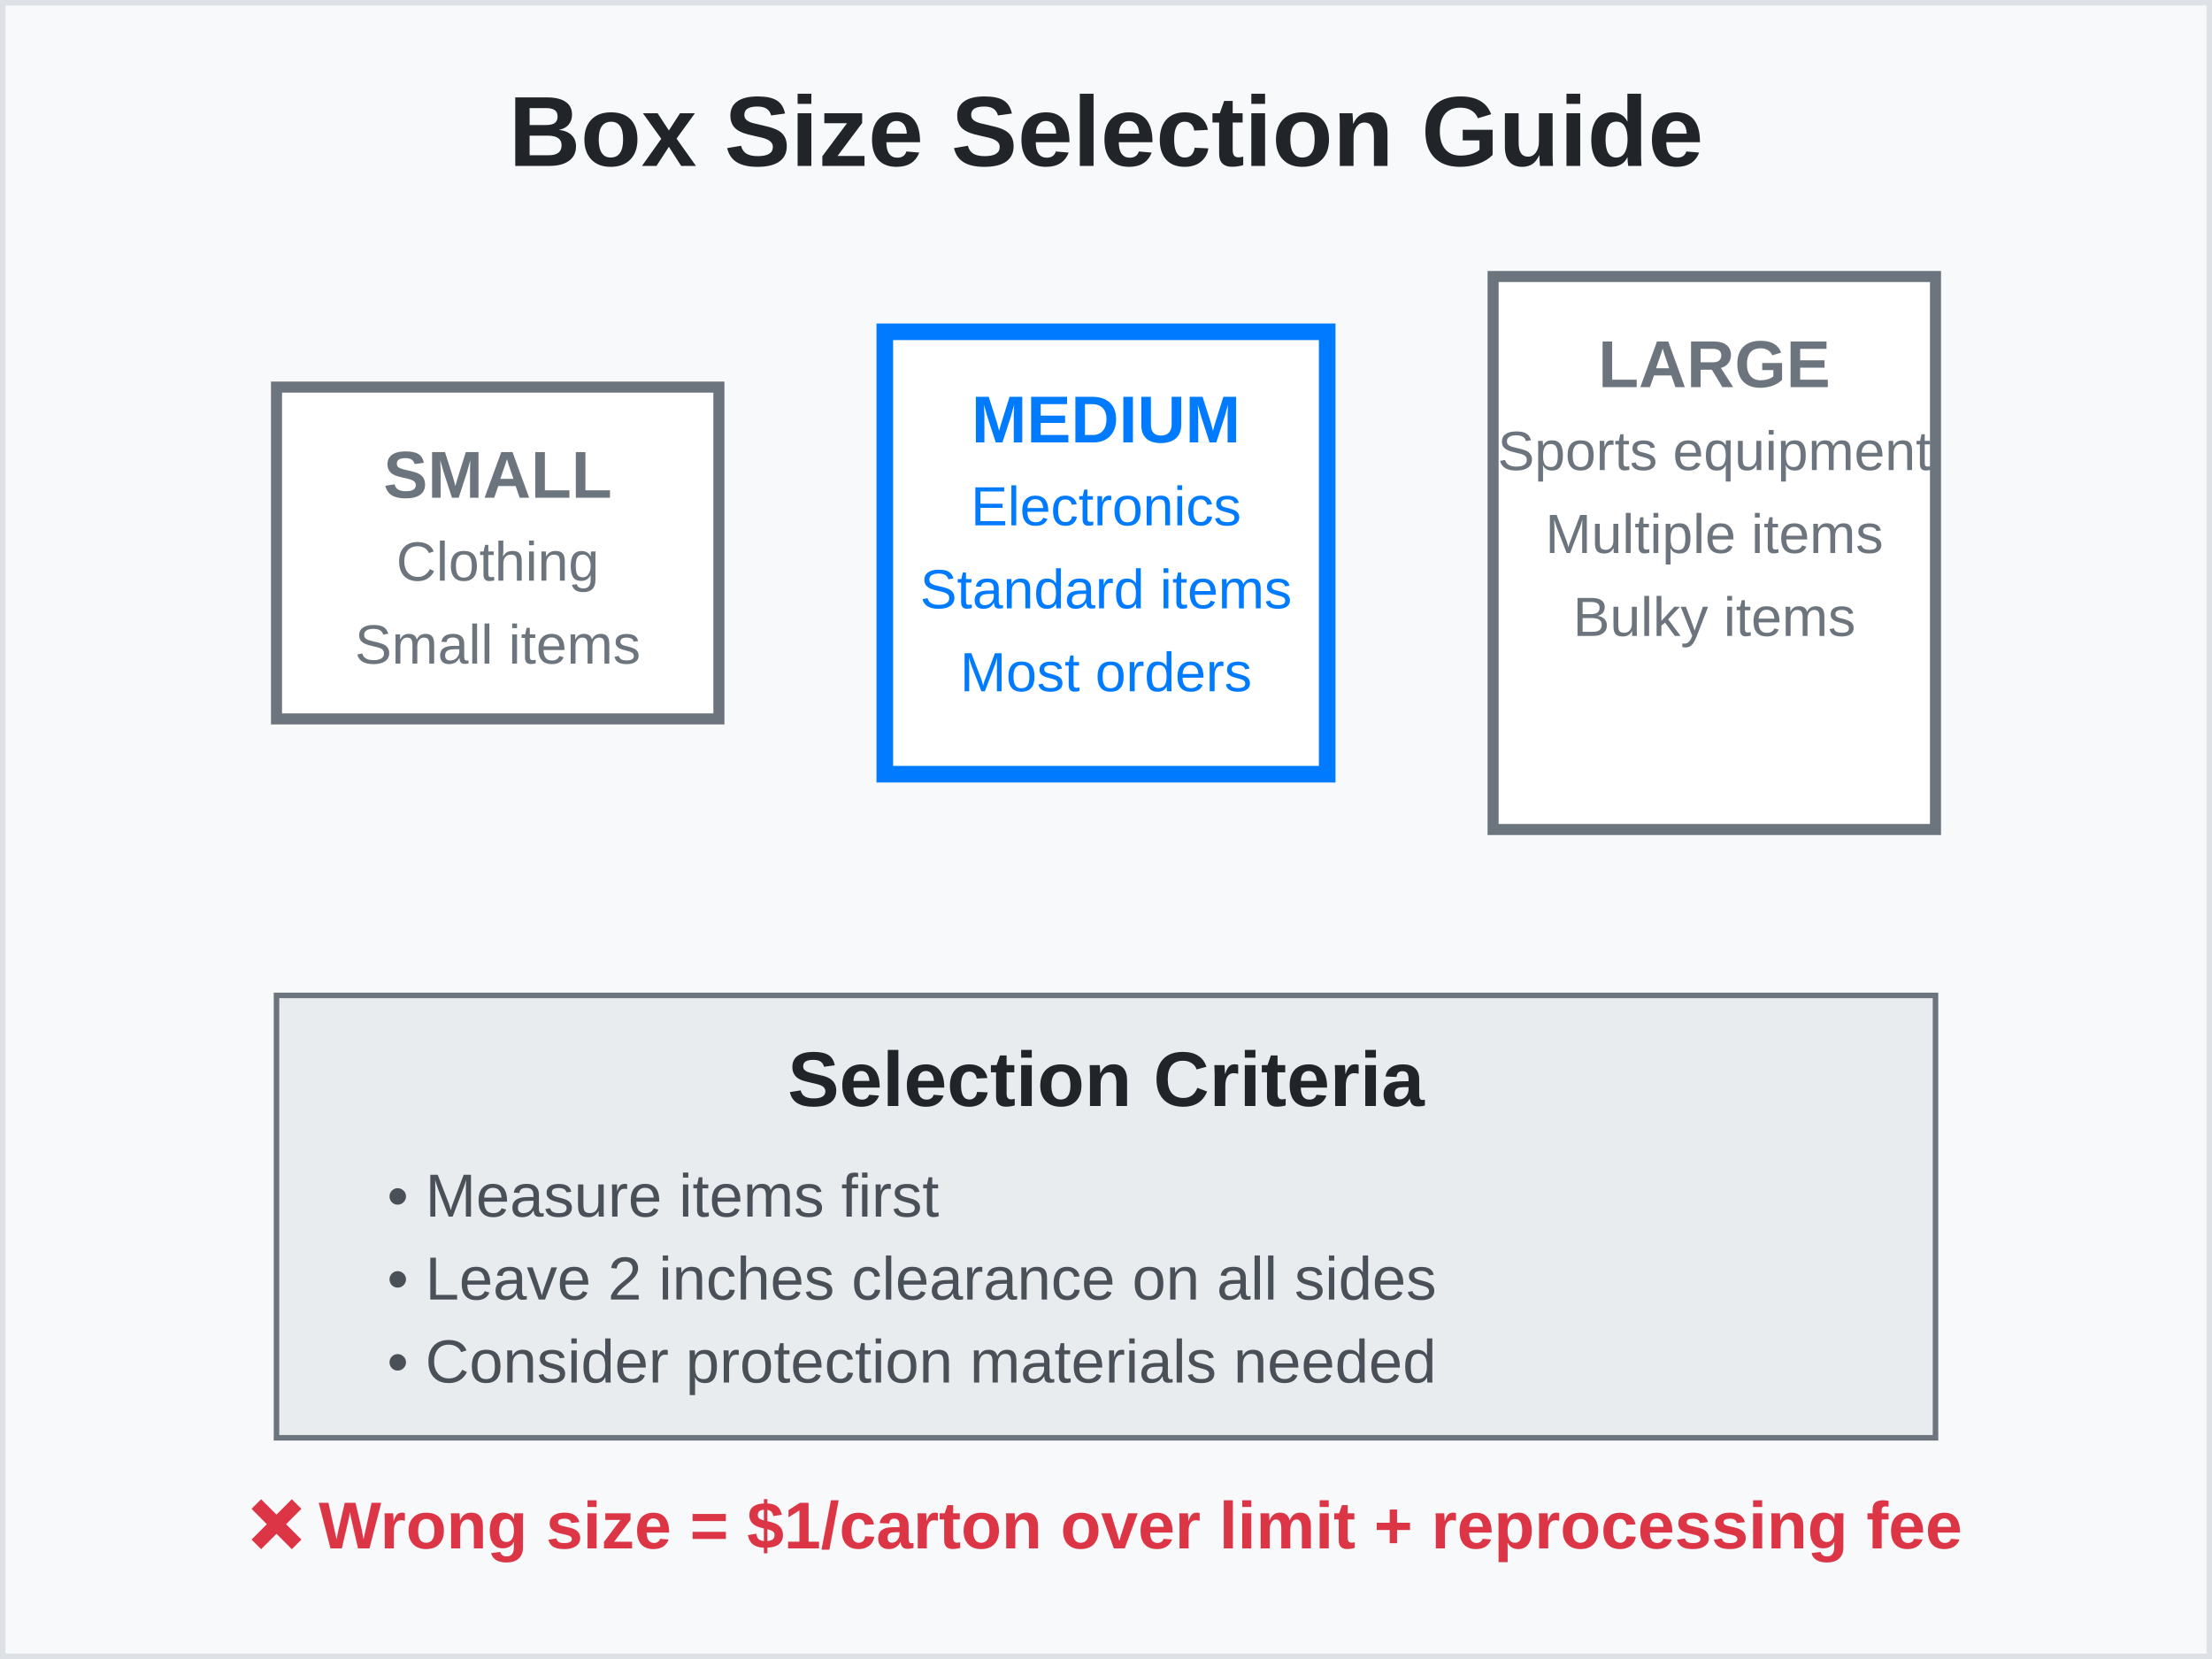
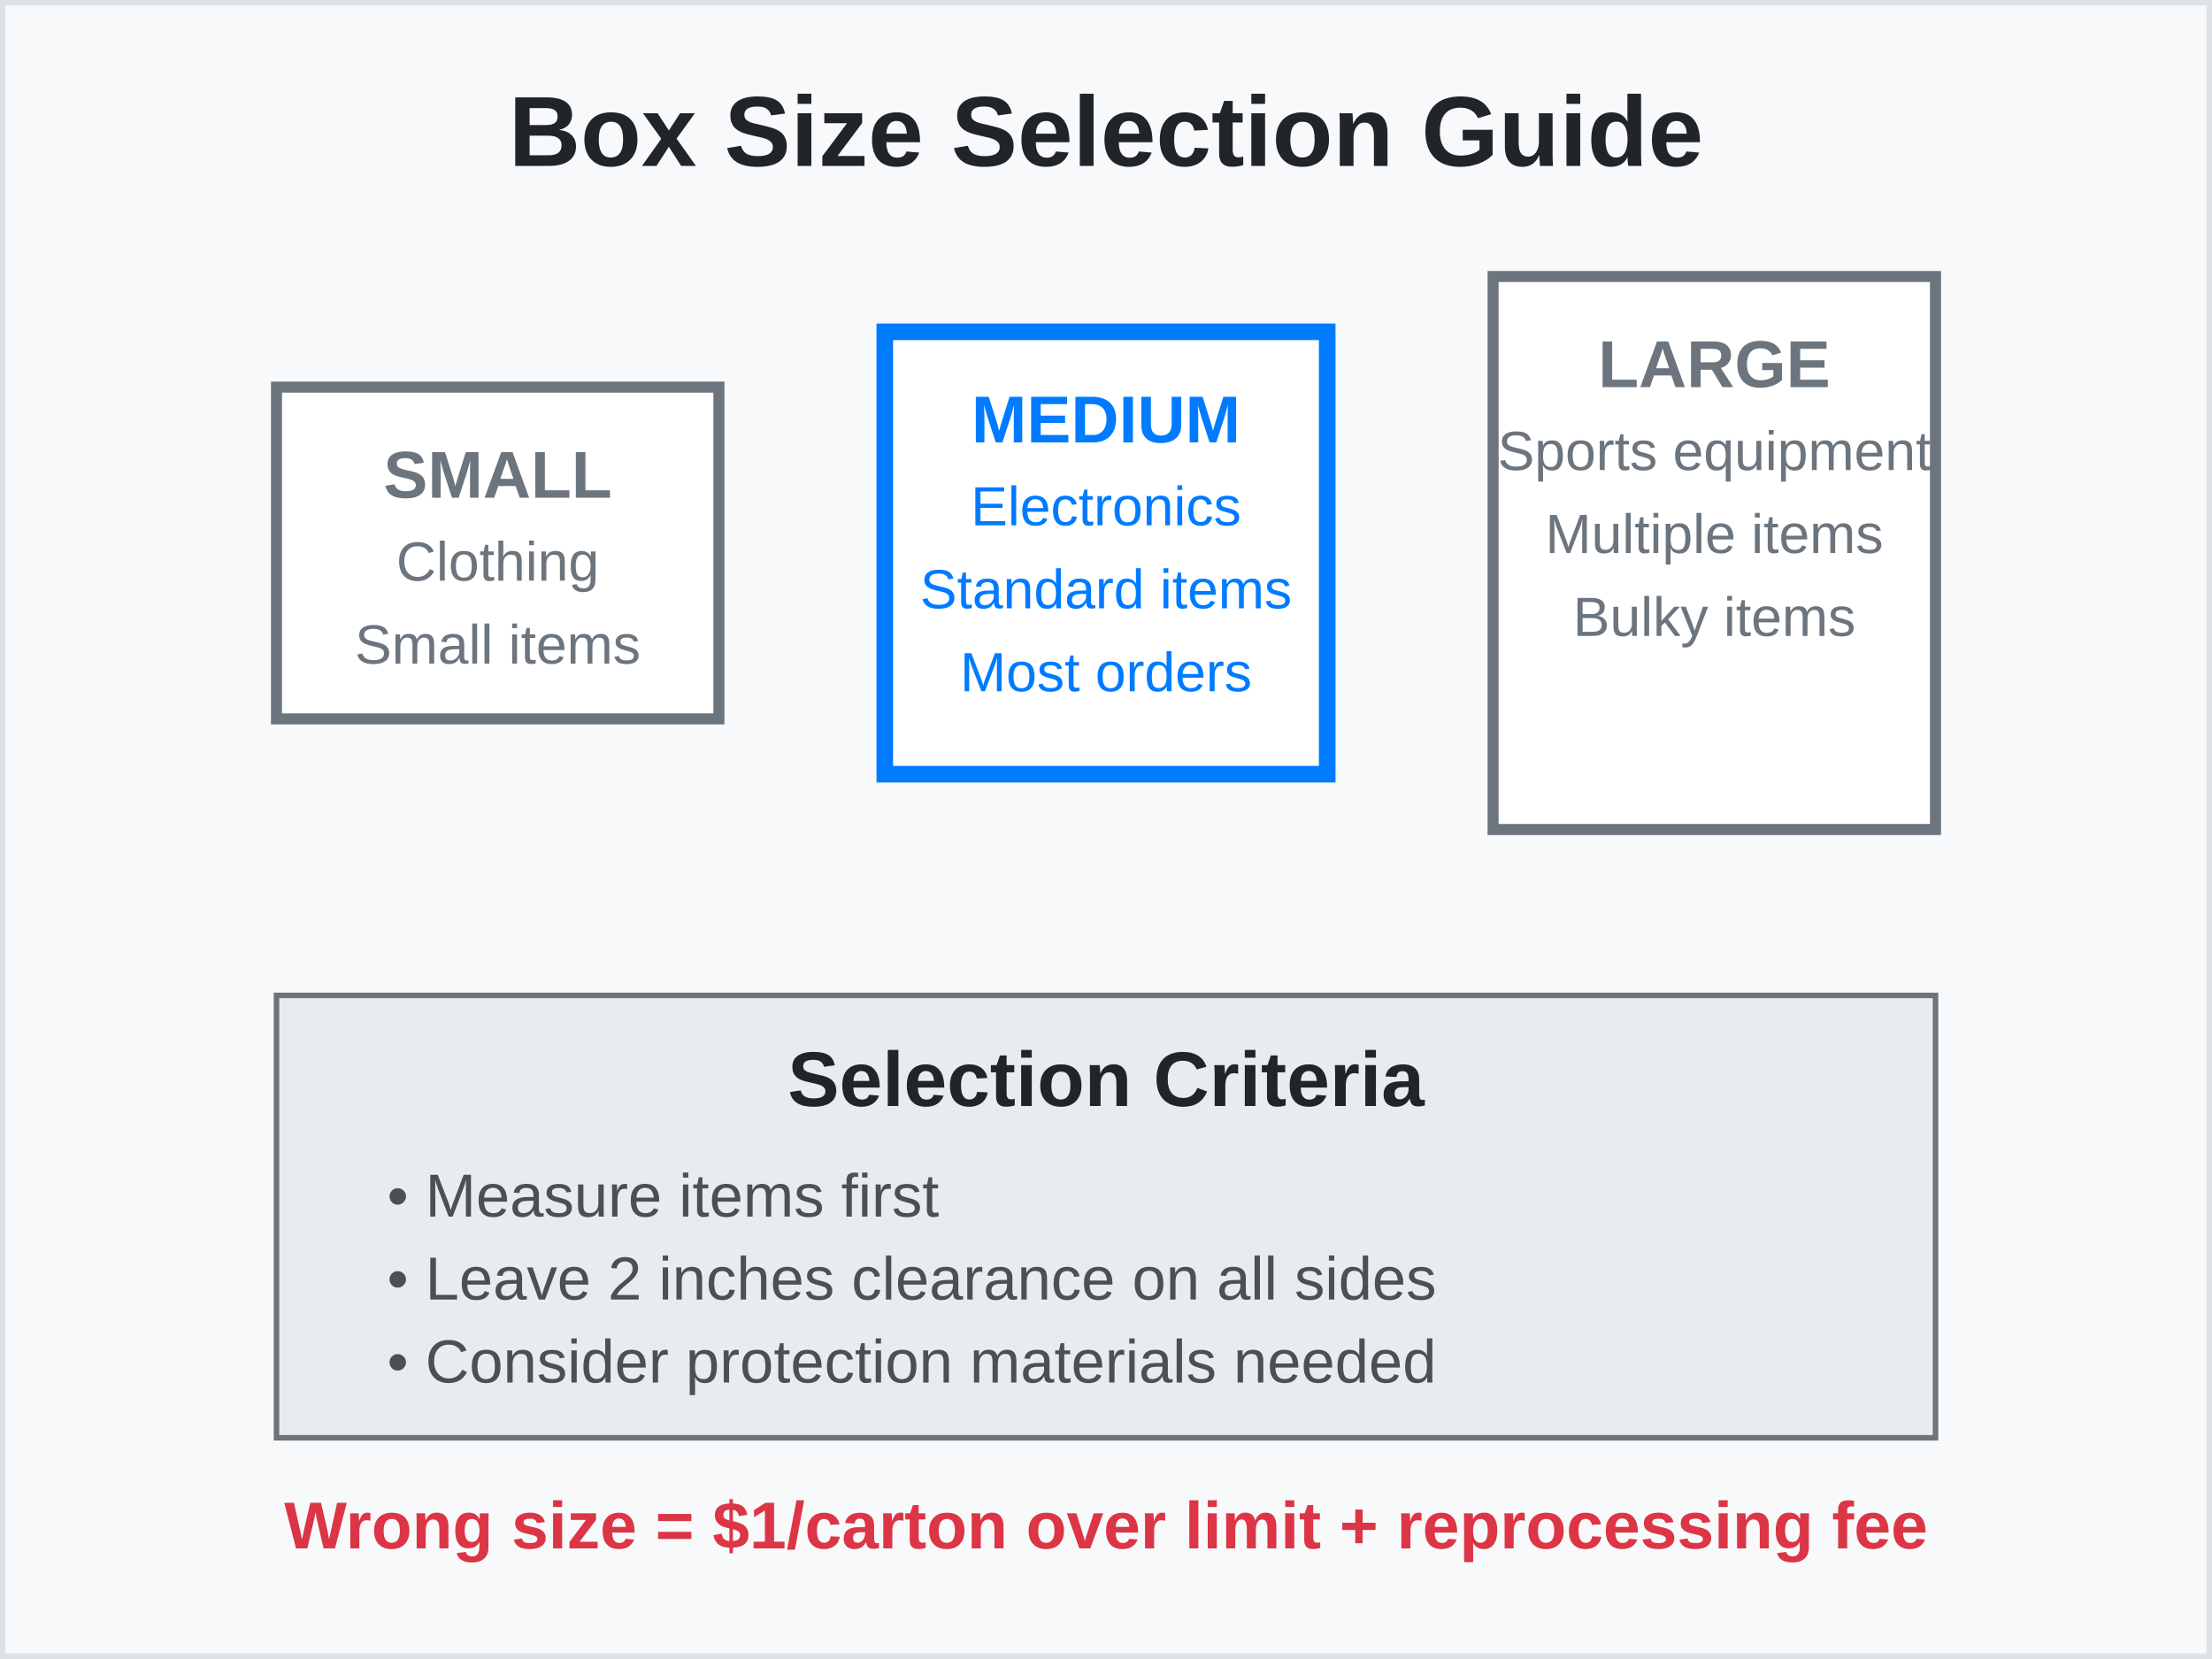
<svg xmlns="http://www.w3.org/2000/svg" width="400" height="300">
  <rect width="400" height="300" fill="#f8f9fa" stroke="#dee2e6" stroke-width="2" />
  <text x="200" y="30" text-anchor="middle" font-family="Arial, sans-serif" font-size="18" font-weight="bold" fill="#212529">
    Box Size Selection Guide
  </text>
  <rect x="50" y="70" width="80" height="60" fill="white" stroke="#6c757d" stroke-width="2" />
  <text x="90" y="90" text-anchor="middle" font-family="Arial, sans-serif" font-size="12" font-weight="bold" fill="#6c757d">SMALL</text>
  <text x="90" y="105" text-anchor="middle" font-family="Arial, sans-serif" font-size="10" fill="#6c757d">Clothing</text>
  <text x="90" y="120" text-anchor="middle" font-family="Arial, sans-serif" font-size="10" fill="#6c757d">Small items</text>
  <rect x="160" y="60" width="80" height="80" fill="white" stroke="#007bff" stroke-width="3" />
  <text x="200" y="80" text-anchor="middle" font-family="Arial, sans-serif" font-size="12" font-weight="bold" fill="#007bff">MEDIUM</text>
  <text x="200" y="95" text-anchor="middle" font-family="Arial, sans-serif" font-size="10" fill="#007bff">Electronics</text>
  <text x="200" y="110" text-anchor="middle" font-family="Arial, sans-serif" font-size="10" fill="#007bff">Standard items</text>
  <text x="200" y="125" text-anchor="middle" font-family="Arial, sans-serif" font-size="10" fill="#007bff">Most orders</text>
  <rect x="270" y="50" width="80" height="100" fill="white" stroke="#6c757d" stroke-width="2" />
  <text x="310" y="70" text-anchor="middle" font-family="Arial, sans-serif" font-size="12" font-weight="bold" fill="#6c757d">LARGE</text>
  <text x="310" y="85" text-anchor="middle" font-family="Arial, sans-serif" font-size="10" fill="#6c757d">Sports equipment</text>
  <text x="310" y="100" text-anchor="middle" font-family="Arial, sans-serif" font-size="10" fill="#6c757d">Multiple items</text>
  <text x="310" y="115" text-anchor="middle" font-family="Arial, sans-serif" font-size="10" fill="#6c757d">Bulky items</text>
  <rect x="50" y="180" width="300" height="80" fill="#e9ecef" stroke="#6c757d" stroke-width="1" />
  <text x="200" y="200" text-anchor="middle" font-family="Arial, sans-serif" font-size="14" font-weight="bold" fill="#212529">
    Selection Criteria
  </text>
  <text x="70" y="220" font-family="Arial, sans-serif" font-size="11" fill="#495057">
    • Measure items first
  </text>
  <text x="70" y="235" font-family="Arial, sans-serif" font-size="11" fill="#495057">
    • Leave 2 inches clearance on all sides
  </text>
  <text x="70" y="250" font-family="Arial, sans-serif" font-size="11" fill="#495057">
    • Consider protection materials needed
  </text>
  <text x="200" y="280" text-anchor="middle" font-family="Arial, sans-serif" font-size="12" fill="#dc3545" font-weight="bold">
-     ❌ Wrong size = $1/carton over limit + reprocessing fee
+     Wrong size = $1/carton over limit + reprocessing fee
  </text>
</svg>
